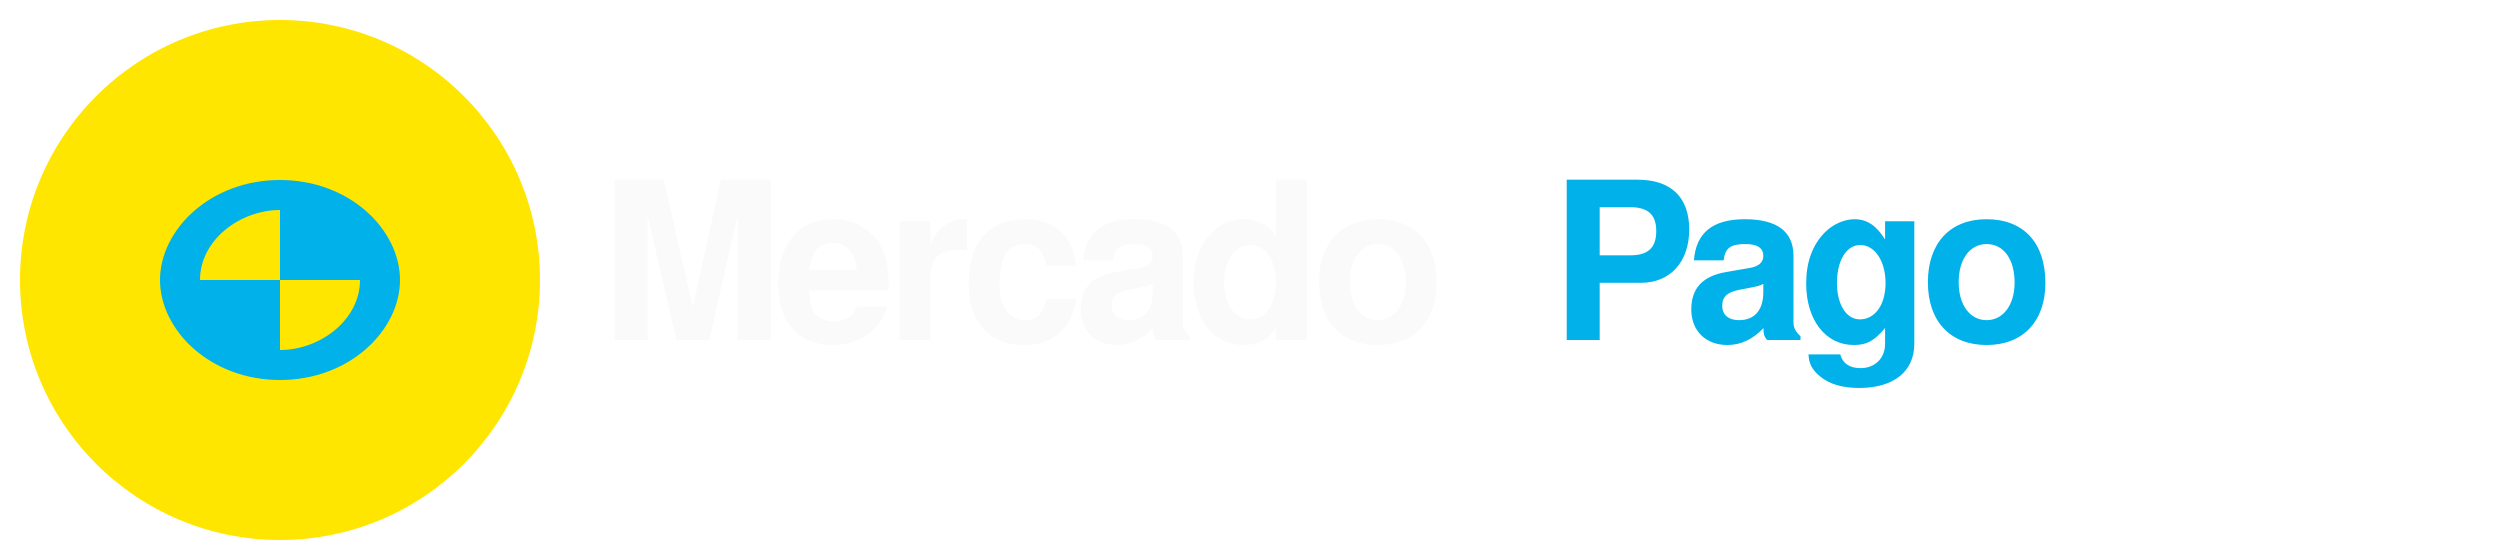
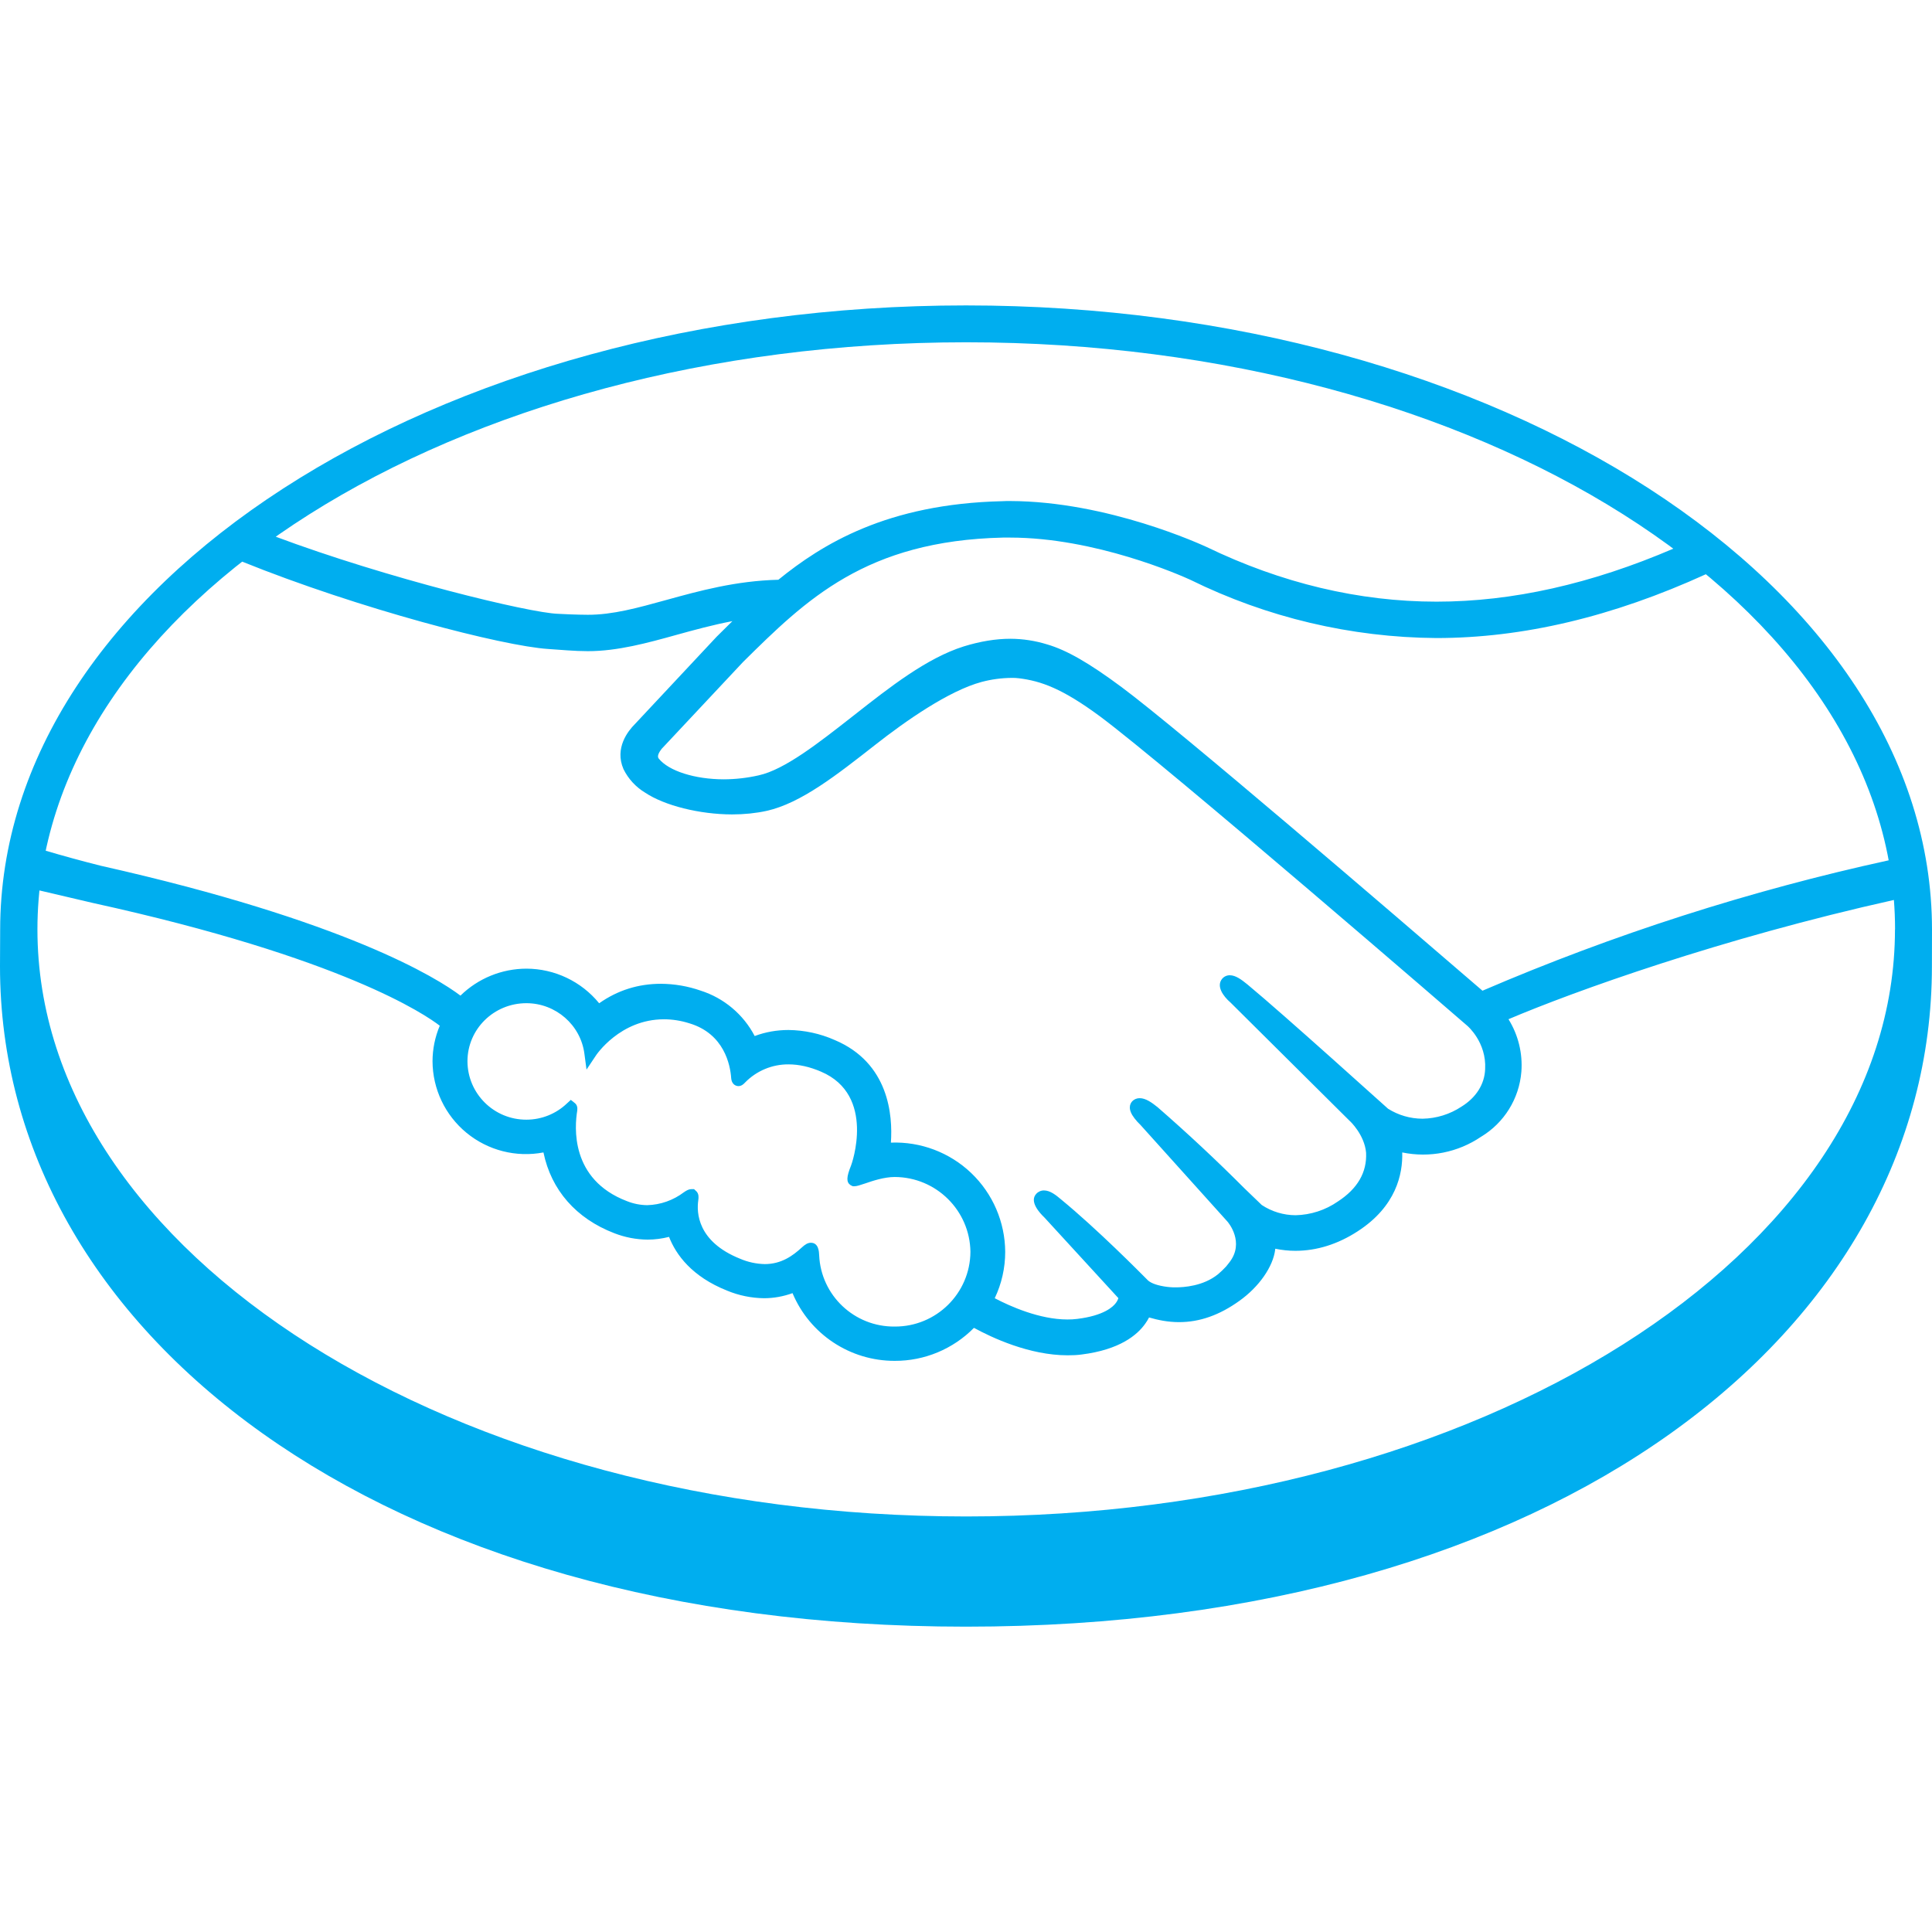
- <svg xmlns="http://www.w3.org/2000/svg" viewBox="0 0 250 56" role="img" aria-label="Mercado Pago">
-   <g transform="translate(2, 2)">
-     <circle cx="26" cy="26" r="26" fill="#FFE600" />
-     <path d="M 26 16          C 19 16, 14 21, 14 26          C 14 31, 19 36, 26 36          C 33 36, 38 31, 38 26          C 38 21, 33 16, 26 16 Z          M 18 26          C 18 22, 22 19, 26 19          L 26 26          L 18 26 Z          M 26 26          L 26 33          C 30 33, 34 30, 34 26          L 26 26 Z" fill="#00B1EA" fill-rule="evenodd" />
-   </g>
-   <text x="60" y="34" font-family="Helvetica, Arial, sans-serif" font-weight="800" font-size="22" fill="#fafafa" letter-spacing="-1">Mercado</text>
-   <text x="155" y="34" font-family="Helvetica, Arial, sans-serif" font-weight="800" font-size="22" fill="#00B1EA" letter-spacing="-1">Pago</text>
+ <svg xmlns="http://www.w3.org/2000/svg" viewBox="0 0 24 24" role="img" aria-label="Mercado Pago">
+   <path fill="#00AEEF" d="M11.115 16.479a.93.927 0 0 1-.939-.886c-.002-.042-.006-.155-.103-.155-.04 0-.074.023-.113.059-.112.103-.254.206-.46.206a.816.814 0 0 1-.305-.066c-.535-.214-.542-.578-.521-.725.006-.038.007-.08-.02-.11l-.032-.03h-.034c-.027 0-.055.012-.093.039a.788.786 0 0 1-.454.16.7.699 0 0 1-.253-.05c-.708-.27-.65-.928-.617-1.126.005-.041-.005-.072-.03-.092l-.05-.04-.047.043a.728.726 0 0 1-.505.203.73.728 0 0 1-.732-.725c0-.4.328-.722.732-.722.364 0 .675.27.721.63l.026.195.11-.165c.01-.018.307-.46.852-.46.102 0 .21.016.316.05.434.13.508.52.519.68.008.094.075.1.09.1.037 0 .064-.024.083-.045a.746.744 0 0 1 .54-.225c.128 0 .263.03.402.09.69.293.379 1.158.374 1.167-.058.144-.061.207-.005.244l.027.013h.02c.03 0 .07-.014.134-.035.093-.032.235-.08.367-.08a.944.942 0 0 1 .94.93.936.934 0 0 1-.94.928zm7.302-4.171c-1.138-.98-3.768-3.24-4.481-3.77-.406-.302-.685-.462-.928-.533a1.559 1.554 0 0 0-.456-.07c-.182 0-.376.032-.58.095-.46.145-.918.505-1.362.854l-.023.018c-.414.324-.84.66-1.164.73a1.986 1.98 0 0 1-.43.049c-.362 0-.687-.104-.81-.258-.02-.025-.007-.066.04-.125l.008-.008 1-1.067c.783-.774 1.525-1.506 3.23-1.545h.085c1.062 0 2.12.469 2.24.524a7.03 7.03 0 0 0 3.056.724c1.076 0 2.188-.263 3.354-.795a9.135 9.11 0 0 0-.405-.317c-1.025.44-2.003.66-2.946.66-.962 0-1.925-.229-2.858-.68-.05-.022-1.22-.567-2.44-.57-.032 0-.065 0-.096.002-1.434.033-2.24.536-2.782.976-.528.013-.982.138-1.388.25-.361.1-.673.186-.979.185-.125 0-.35-.01-.37-.012-.35-.01-2.115-.437-3.518-.962-.143.1-.28.203-.415.31 1.466.593 3.25 1.053 3.812 1.089.157.01.323.027.491.027.372 0 .744-.103 1.104-.203.213-.059.446-.123.692-.17l-.196.194-1.017 1.087c-.08.08-.254.294-.14.557a.705.703 0 0 0 .268.292c.243.162.677.27 1.08.271.152 0 .297-.015.43-.044.427-.095.874-.448 1.349-.82.377-.296.913-.672 1.323-.782a1.494 1.49 0 0 1 .37-.05.611.61 0 0 1 .095.005c.27.034.533.125 1.003.472.835.62 4.531 3.815 4.566 3.846.002.002.238.203.22.537-.007.186-.11.352-.294.466a.902.9 0 0 1-.484.15.804.802 0 0 1-.428-.124c-.014-.01-1.28-1.157-1.746-1.543-.074-.06-.146-.115-.22-.115a.122.122 0 0 0-.096.045c-.073.09.01.212.105.294l1.48 1.47c.002 0 .184.17.204.395.012.244-.106.447-.35.606a.957.955 0 0 1-.526.171.766.764 0 0 1-.42-.127l-.214-.206a21.035 20.978 0 0 0-1.08-1.009c-.072-.058-.148-.112-.221-.112a.127.127 0 0 0-.094.038c-.033.037-.056.103.028.212a.698.696 0 0 0 .075.083l1.078 1.198c.01.01.222.26.024.511l-.038.048a1.18 1.178 0 0 1-.1.096c-.184.15-.43.164-.527.164a.8.798 0 0 1-.147-.012c-.106-.018-.178-.048-.212-.089l-.013-.013c-.06-.06-.602-.609-1.054-.98-.059-.05-.133-.11-.21-.11a.128.128 0 0 0-.096.042c-.09.096.044.24.1.293l.92 1.003a.204.204 0 0 1-.033.062c-.033.044-.144.155-.479.196a.91.907 0 0 1-.122.007c-.345 0-.712-.164-.902-.264a1.343 1.34 0 0 0 .13-.576 1.368 1.365 0 0 0-1.42-1.357c.024-.342-.025-.99-.697-1.274a1.455 1.452 0 0 0-.575-.125c-.146 0-.287.025-.42.075a1.153 1.15 0 0 0-.671-.564 1.52 1.515 0 0 0-.494-.085c-.28 0-.537.08-.767.242a1.168 1.165 0 0 0-.903-.43 1.173 1.17 0 0 0-.82.335c-.287-.217-1.425-.93-4.467-1.613a17.39 17.344 0 0 1-.692-.189 4.822 4.82 0 0 0-.077.494l.67.157c3.108.682 4.136 1.391 4.309 1.525a1.145 1.142 0 0 0-.09.442 1.16 1.158 0 0 0 1.378 1.132c.096.467.406.821.879 1.003a1.165 1.162 0 0 0 .415.08c.09 0 .179-.012.266-.034.086.22.282.493.722.668a1.233 1.23 0 0 0 .457.094c.122 0 .241-.022.355-.063a1.373 1.37 0 0 0 1.269.841c.37.002.726-.147.985-.41.221.121.688.341 1.163.341.06 0 .118-.002.175-.01.47-.059.689-.24.789-.382a.571.57 0 0 0 .048-.078c.11.032.234.058.373.058.255 0 .501-.086.75-.265.244-.174.418-.424.444-.637v-.01c.083.017.167.026.251.026.265 0 .527-.082.773-.242.48-.31.562-.715.554-.98a1.28 1.279 0 0 0 .978-.194 1.04 1.04 0 0 0 .502-.808 1.088 1.085 0 0 0-.16-.653c.804-.342 2.636-1.003 4.795-1.483a4.734 4.721 0 0 0-.067-.492 27.742 27.667 0 0 0-5.049 1.62zm5.123-.763c0 4.027-5.166 7.293-11.537 7.293-6.372 0-11.538-3.266-11.538-7.293 0-4.028 5.165-7.293 11.539-7.293 6.371 0 11.537 3.265 11.537 7.293zm.46.004c0-4.272-5.374-7.755-12-7.755S.002 7.277.002 11.55L0 12.004c0 4.533 4.695 8.203 11.999 8.203 7.347 0 12-3.67 12-8.204z" />
</svg>
